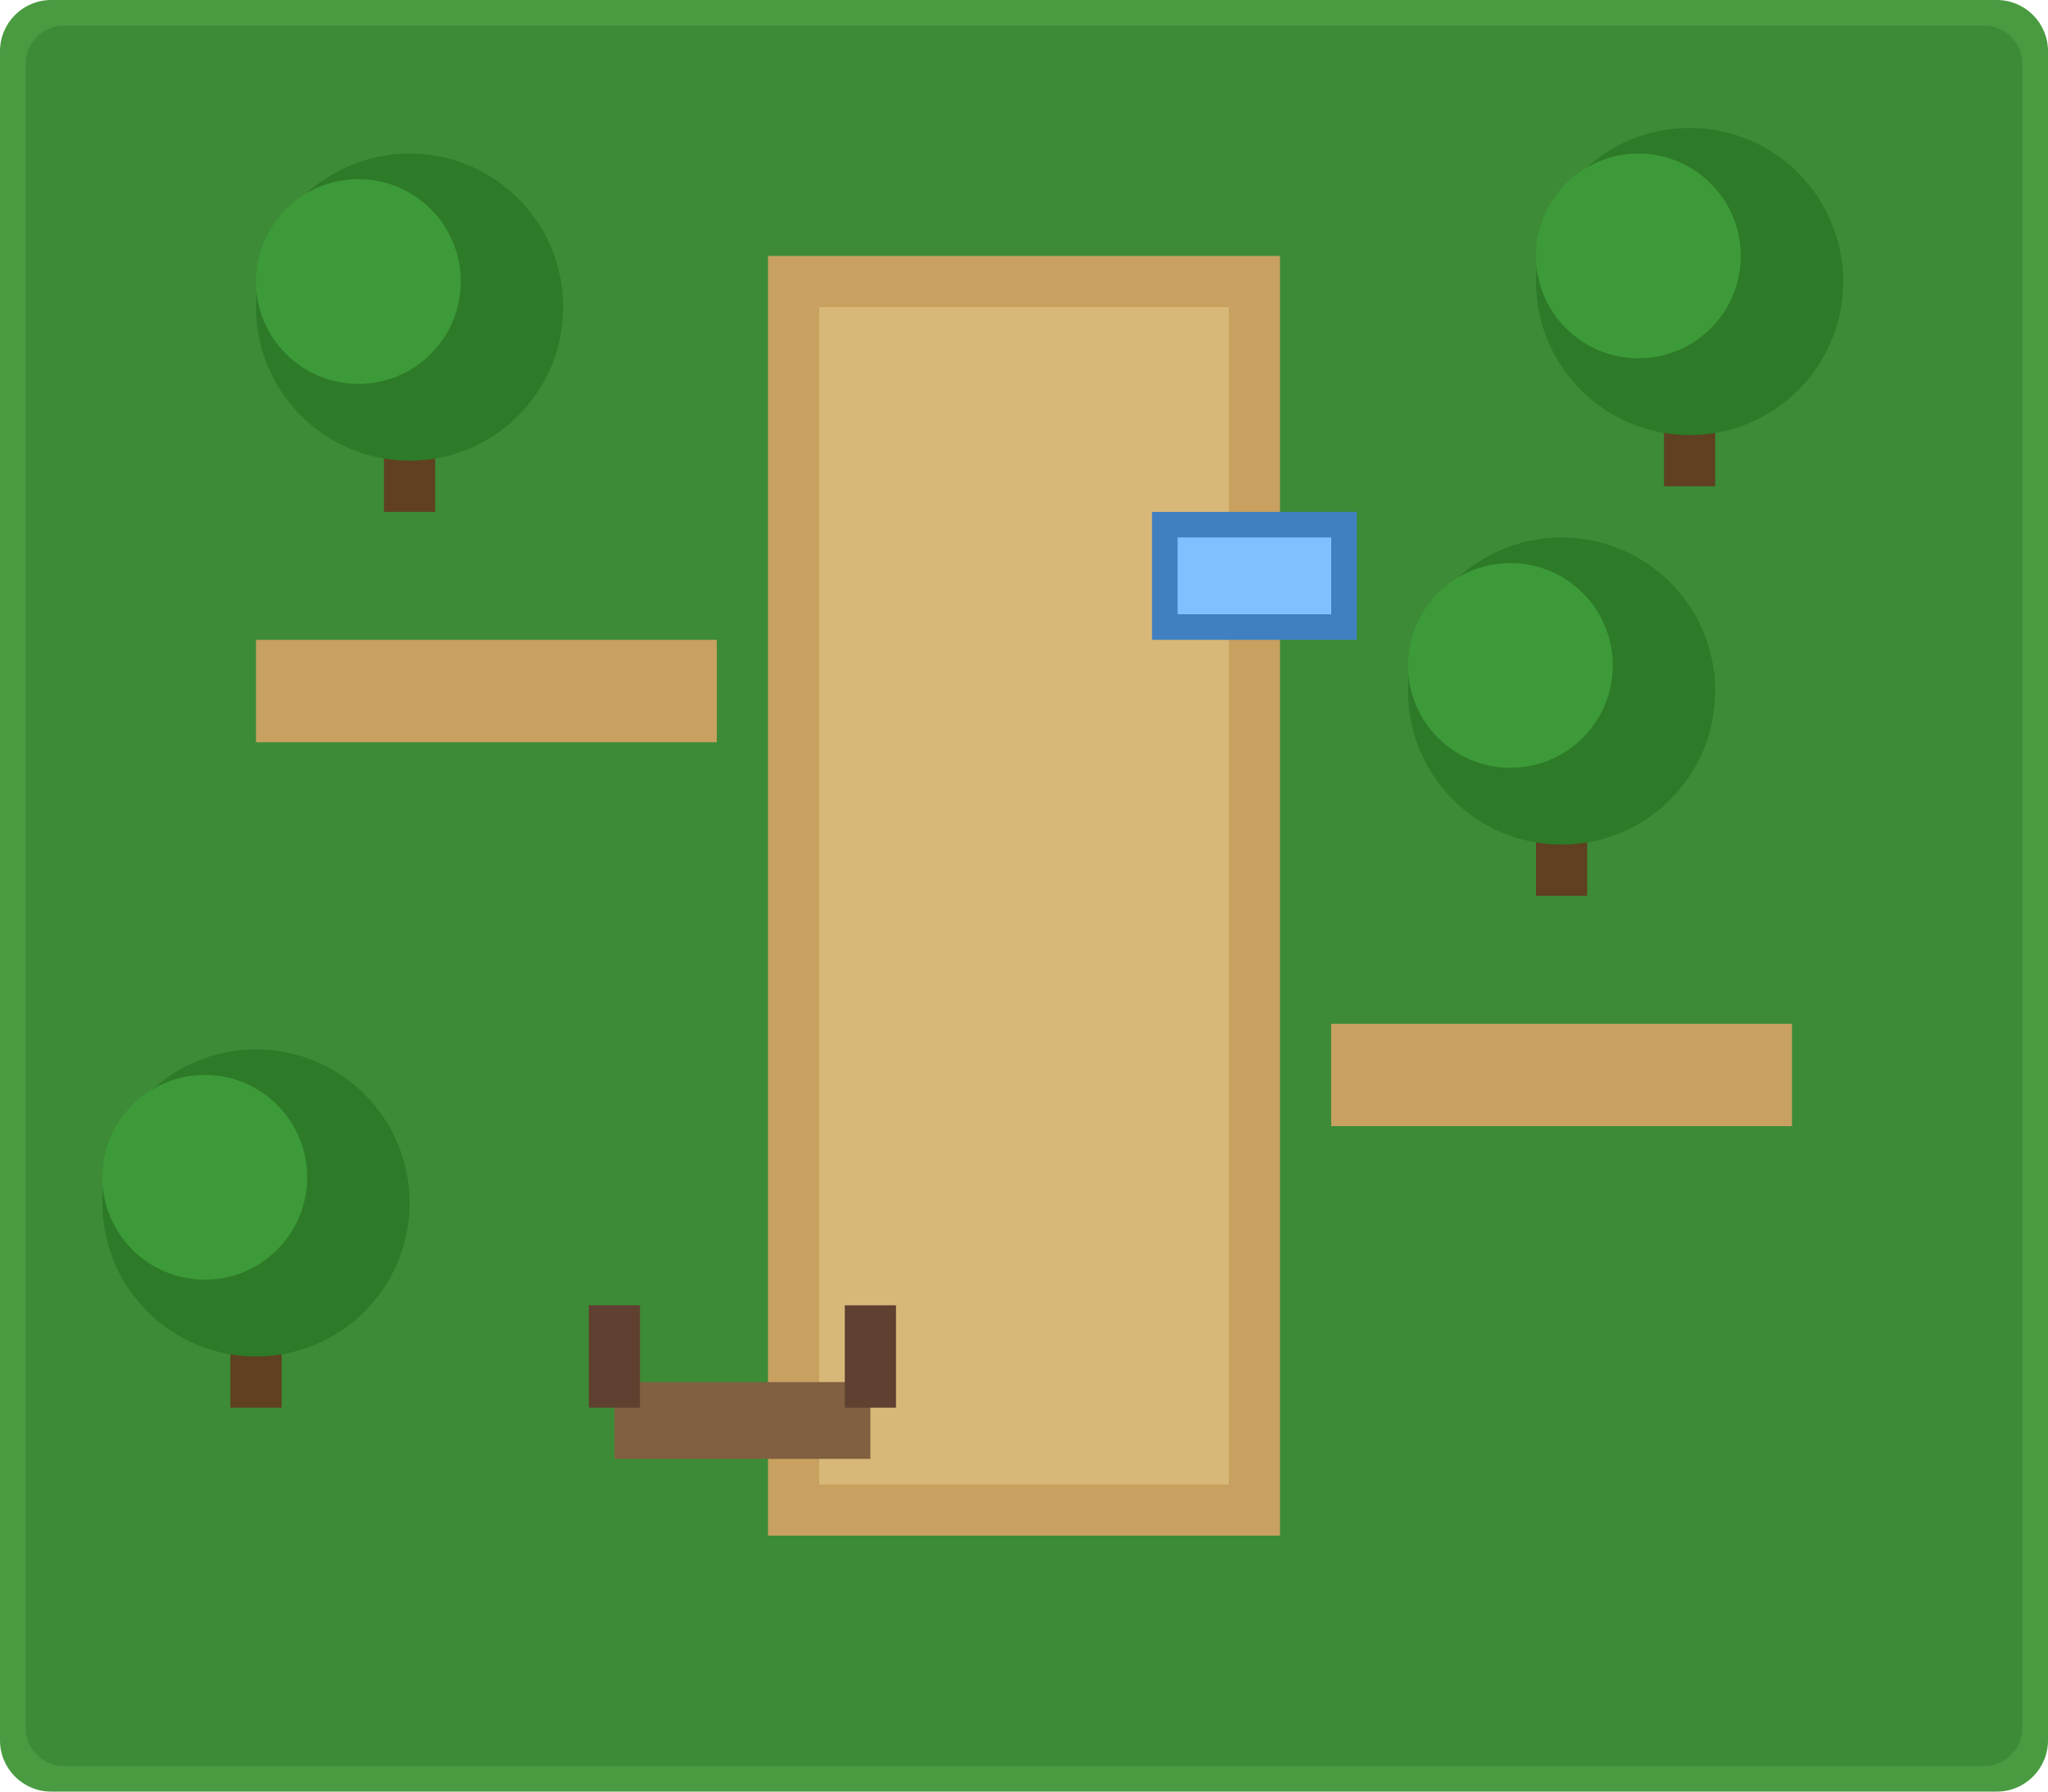
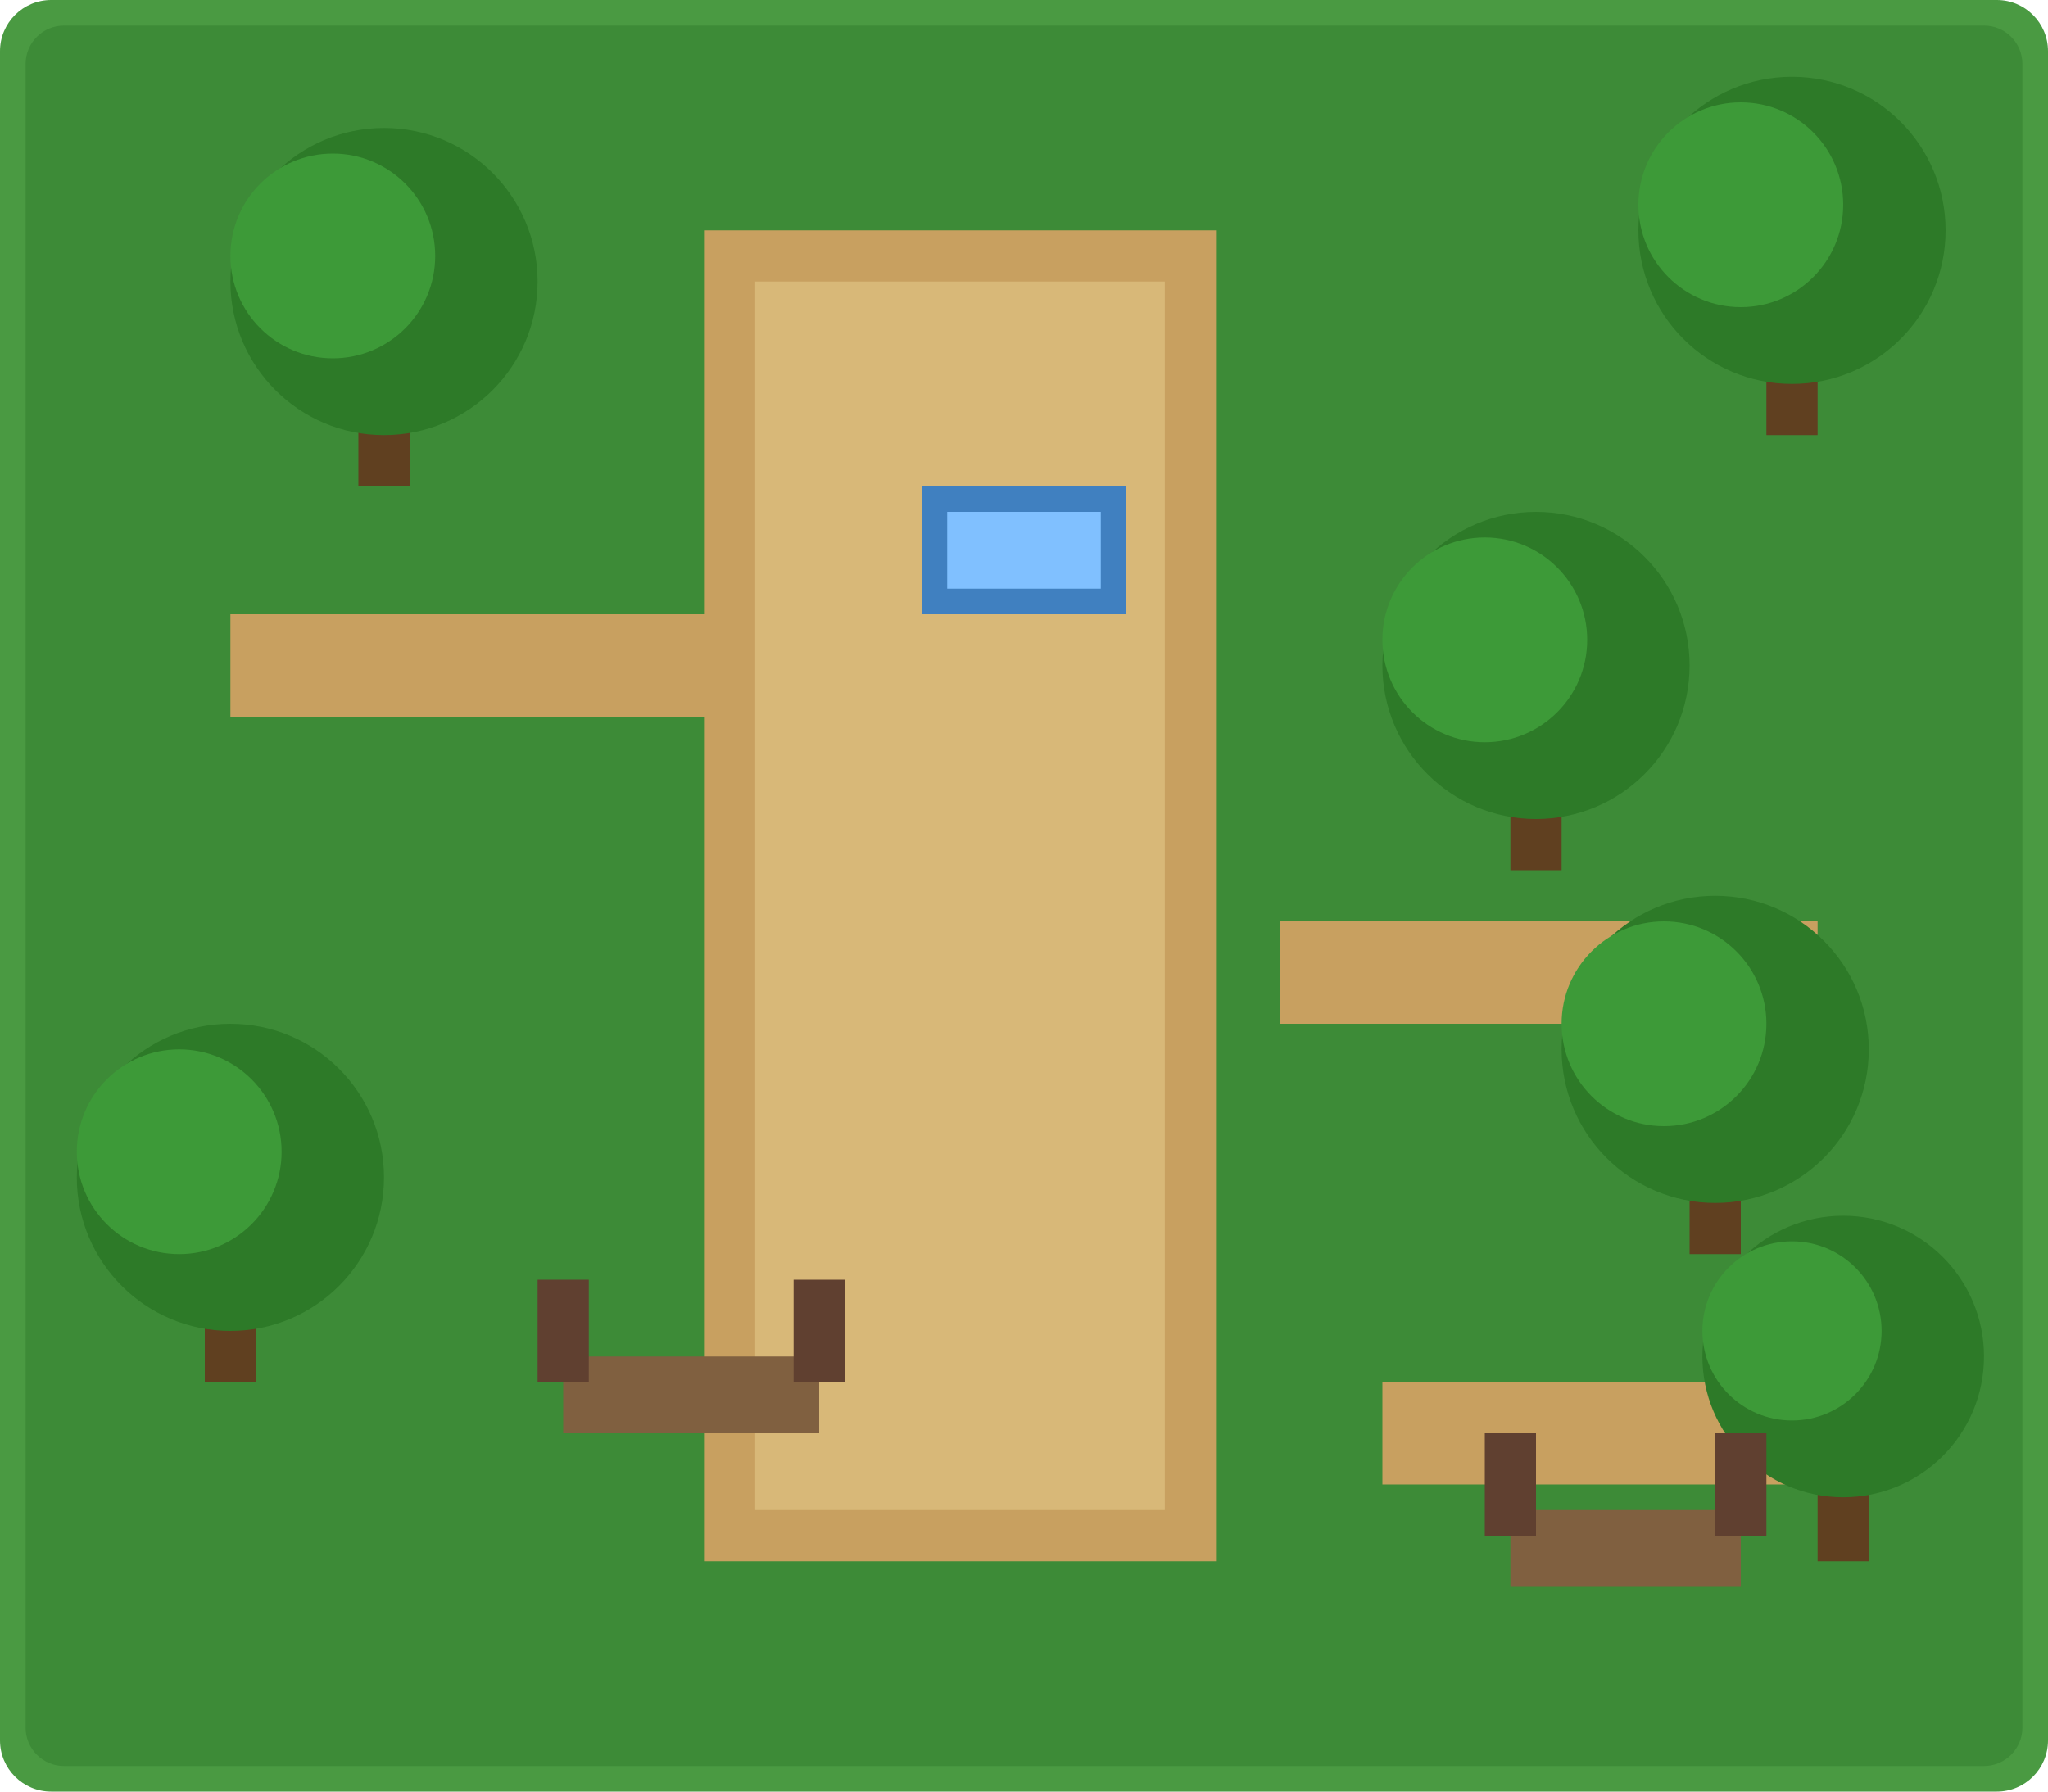
<svg xmlns="http://www.w3.org/2000/svg" viewBox="0 0 160 140" width="160" height="140">
  <rect width="160" height="140" fill="#4a9a42" rx="4" />
  <rect x="2" y="2" width="156" height="136" fill="#3d8b37" rx="3" />
-   <rect x="60" y="20" width="40" height="100" fill="#c8a060" />
-   <rect x="64" y="24" width="32" height="92" fill="#d8b878" />
-   <rect x="20" y="50" width="36" height="8" fill="#c8a060" />
-   <rect x="104" y="80" width="36" height="8" fill="#c8a060" />
-   <rect x="30" y="30" width="4" height="10" fill="#604020" />
-   <circle cx="32" cy="24" r="12" fill="#2d7a28" />
-   <circle cx="28" cy="22" r="8" fill="#3d9a38" />
-   <rect x="120" y="60" width="4" height="10" fill="#604020" />
-   <circle cx="122" cy="54" r="12" fill="#2d7a28" />
-   <circle cx="118" cy="52" r="8" fill="#3d9a38" />
-   <rect x="18" y="100" width="4" height="10" fill="#604020" />
-   <circle cx="20" cy="94" r="12" fill="#2d7a28" />
-   <circle cx="16" cy="92" r="8" fill="#3d9a38" />
-   <rect x="130" y="28" width="4" height="10" fill="#604020" />
-   <circle cx="132" cy="22" r="12" fill="#2d7a28" />
-   <circle cx="128" cy="20" r="8" fill="#3d9a38" />
-   <rect x="48" y="108" width="20" height="6" fill="#806040" />
-   <rect x="46" y="102" width="4" height="8" fill="#604030" />
-   <rect x="66" y="102" width="4" height="8" fill="#604030" />
-   <rect x="90" y="40" width="16" height="10" fill="#4080c0" />
-   <rect x="92" y="42" width="12" height="6" fill="#80c0ff" />
+   <rect x="55" y="18" width="40" height="104" fill="#c8a060" />
+   <rect x="59" y="22" width="32" height="96" fill="#d8b878" />
+   <rect x="18" y="48" width="38" height="8" fill="#c8a060" />
+   <rect x="100" y="72" width="42" height="8" fill="#c8a060" />
+   <rect x="108" y="108" width="34" height="8" fill="#c8a060" />
+   <rect x="28" y="28" width="4" height="10" fill="#604020" />
+   <circle cx="30" cy="22" r="12" fill="#2d7a28" />
+   <circle cx="26" cy="20" r="8" fill="#3d9a38" />
+   <rect x="118" y="58" width="4" height="10" fill="#604020" />
+   <circle cx="120" cy="52" r="12" fill="#2d7a28" />
+   <circle cx="116" cy="50" r="8" fill="#3d9a38" />
+   <rect x="16" y="98" width="4" height="10" fill="#604020" />
+   <circle cx="18" cy="92" r="12" fill="#2d7a28" />
+   <circle cx="14" cy="90" r="8" fill="#3d9a38" />
+   <rect x="138" y="24" width="4" height="10" fill="#604020" />
+   <circle cx="140" cy="18" r="12" fill="#2d7a28" />
+   <circle cx="136" cy="16" r="8" fill="#3d9a38" />
+   <rect x="132" y="88" width="4" height="10" fill="#604020" />
+   <circle cx="134" cy="82" r="12" fill="#2d7a28" />
+   <circle cx="130" cy="80" r="8" fill="#3d9a38" />
+   <rect x="142" y="112" width="4" height="10" fill="#604020" />
+   <circle cx="144" cy="106" r="11" fill="#2d7a28" />
+   <circle cx="140" cy="104" r="7" fill="#3d9a38" />
+   <rect x="44" y="106" width="20" height="6" fill="#806040" />
+   <rect x="42" y="100" width="4" height="8" fill="#604030" />
+   <rect x="62" y="100" width="4" height="8" fill="#604030" />
+   <rect x="118" y="118" width="18" height="6" fill="#806040" />
+   <rect x="116" y="112" width="4" height="8" fill="#604030" />
+   <rect x="134" y="112" width="4" height="8" fill="#604030" />
+   <rect x="72" y="38" width="16" height="10" fill="#4080c0" />
+   <rect x="74" y="40" width="12" height="6" fill="#80c0ff" />
</svg>
